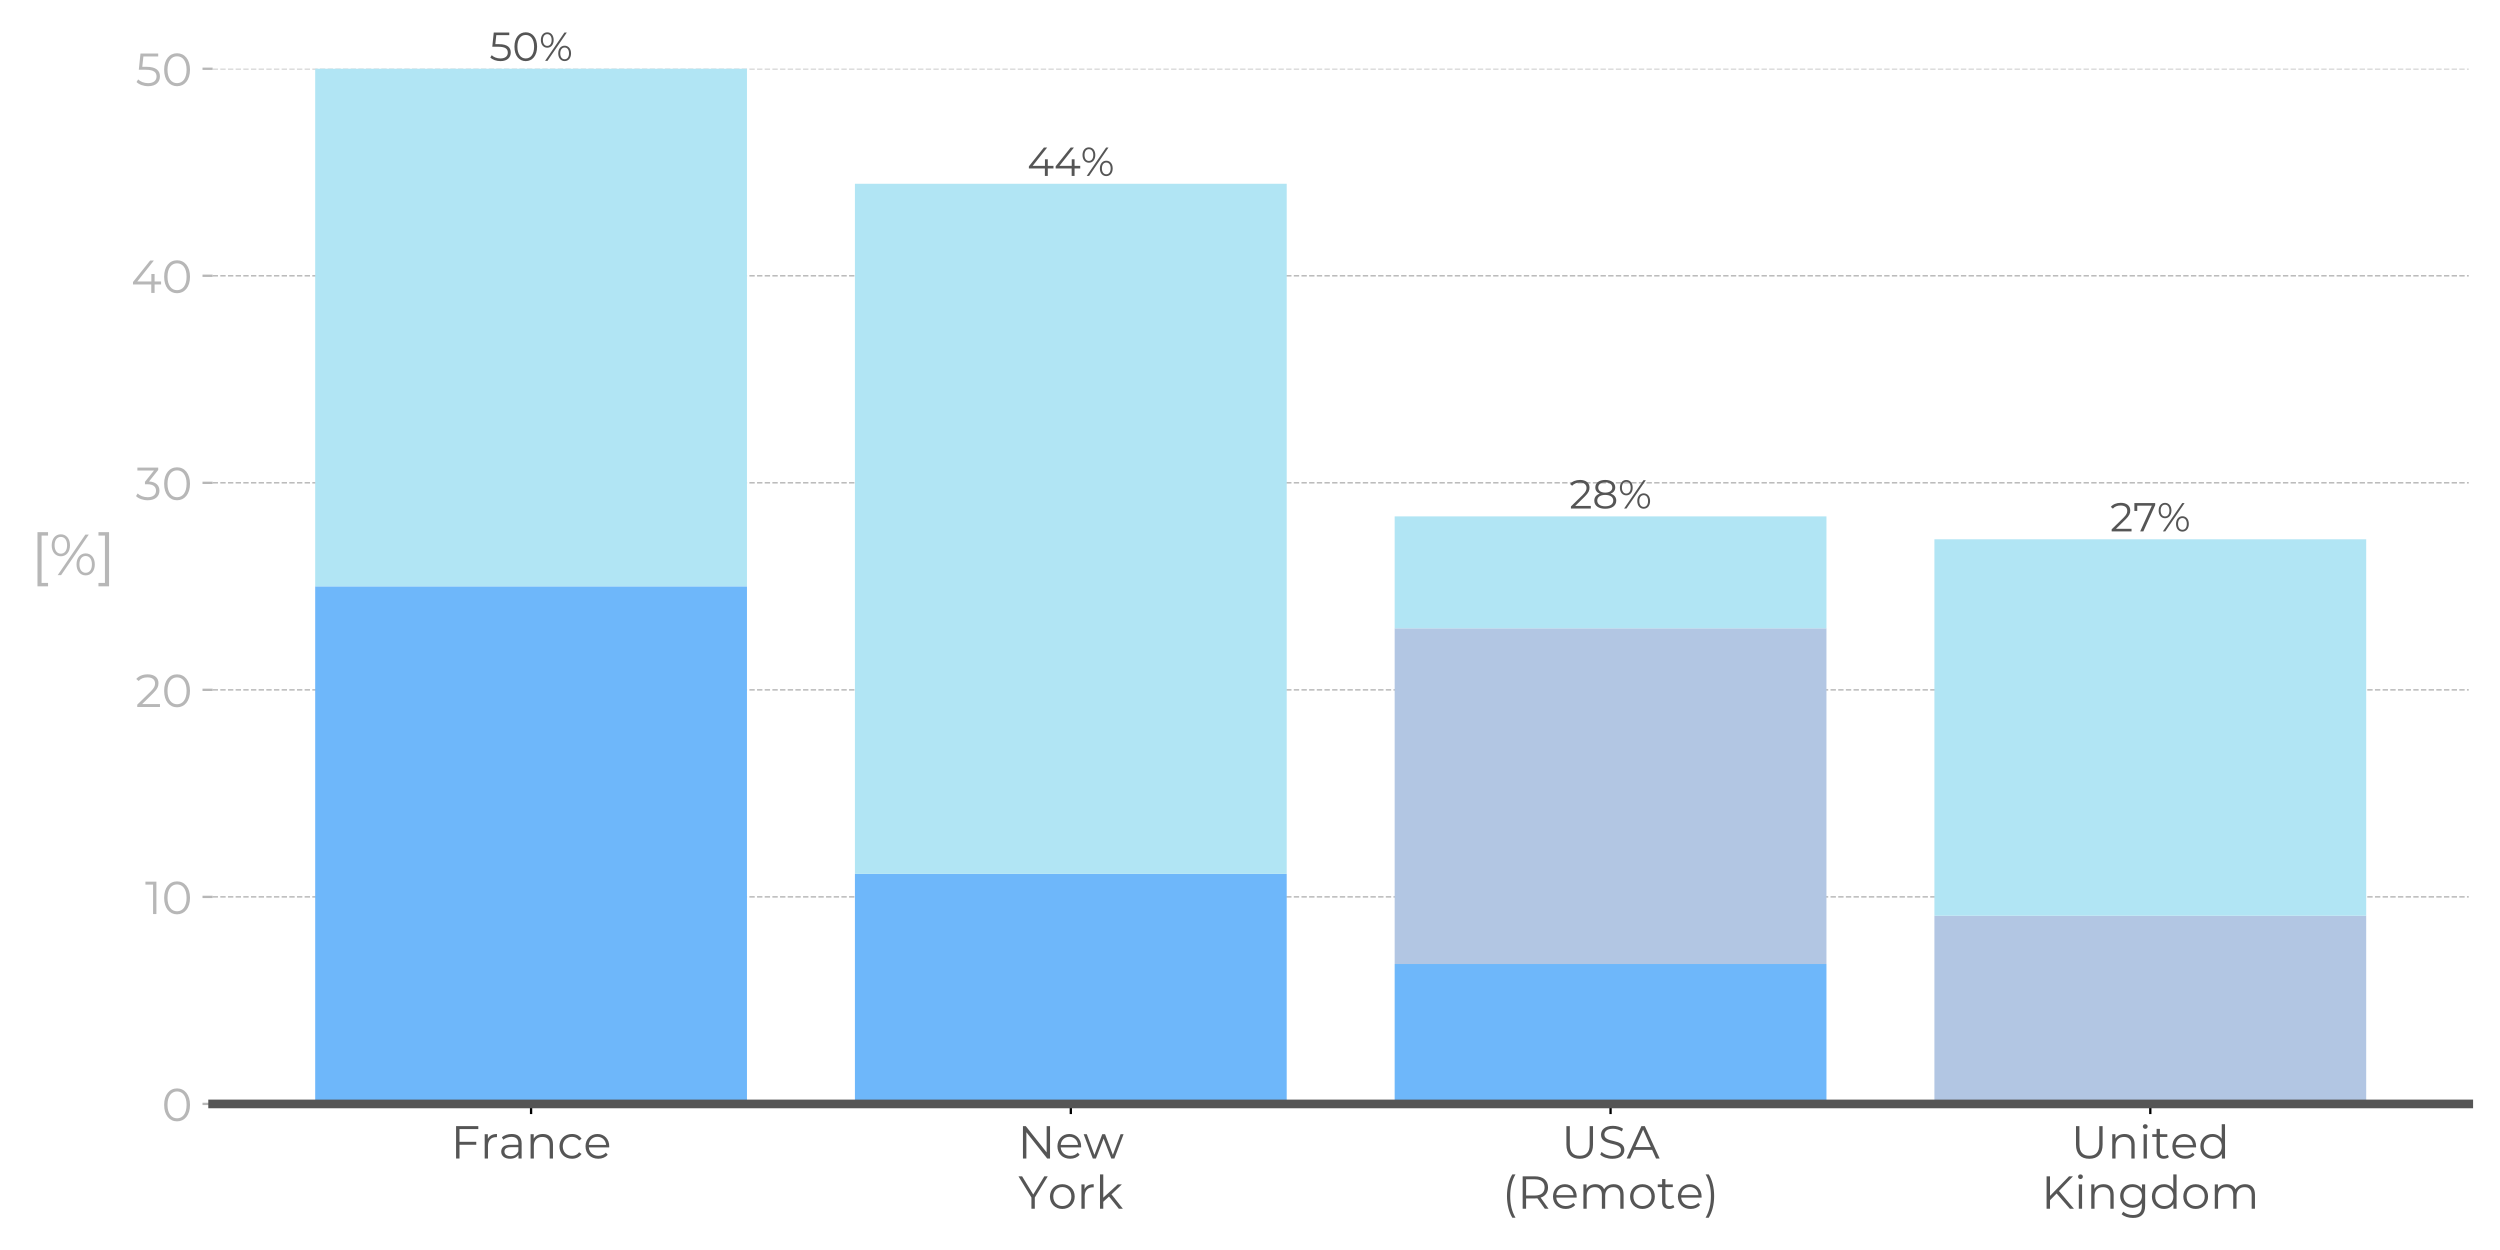
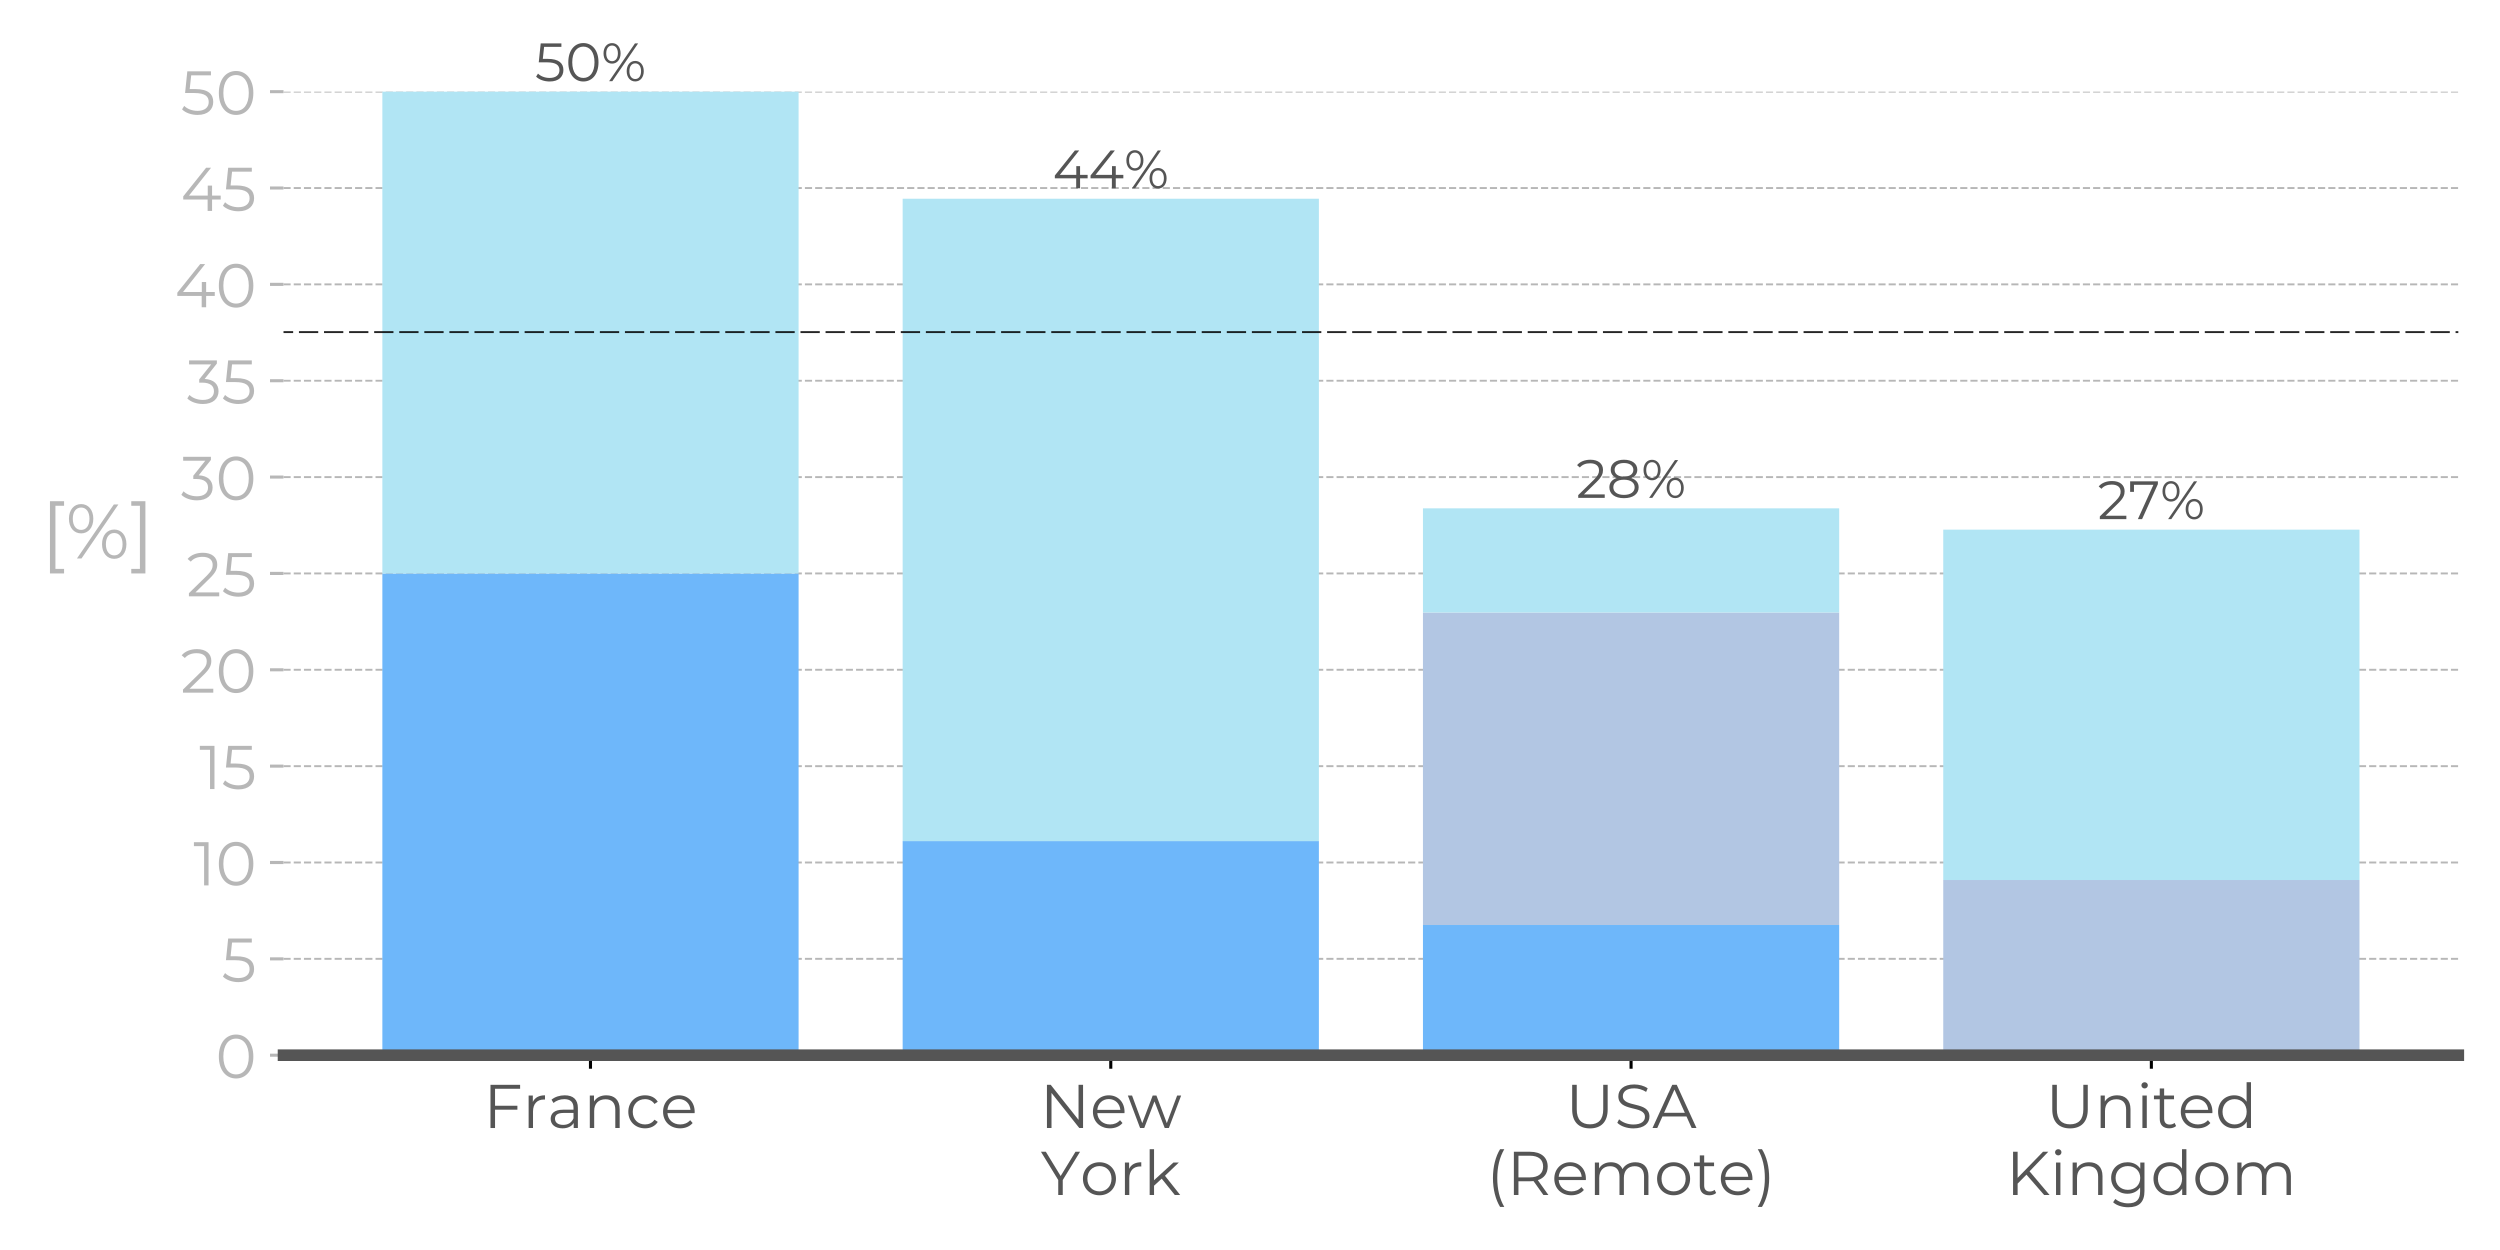
- <svg xmlns="http://www.w3.org/2000/svg" xmlns:xlink="http://www.w3.org/1999/xlink" width="864pt" height="432pt" viewBox="0 0 864 432" version="1.1">
+ <svg xmlns="http://www.w3.org/2000/svg" xmlns:xlink="http://www.w3.org/1999/xlink" width="648pt" height="324pt" viewBox="0 0 648 324" version="1.1">
  <defs>
    <style type="text/css">*{stroke-linejoin: round; stroke-linecap: butt}</style>
  </defs>
  <g id="figure_1">
    <g id="patch_1">
-       <path d="M 0 432  L 864 432  L 864 0  L 0 0  L 0 432  z " style="fill: none" />
+       <path d="M 0 324  L 648 324  L 648 0  L 0 0  L 0 324  z " style="fill: none" />
    </g>
    <g id="axes_1">
      <g id="patch_2">
-         <path d="M 73.485 381.512  L 853.2 381.512  L 853.2 23.76  L 73.485 23.76  L 73.485 381.512  z " style="fill: none" />
+         <path d="M 73.485 273.512  L 637.2 273.512  L 637.2 23.76  L 73.485 23.76  L 73.485 273.512  z " style="fill: none" />
      </g>
      <g id="matplotlib.axis_1">
        <g id="xtick_1">
          <g id="line2d_1">
            <defs>
-               <path id="me132c489d0" d="M 0 0  L 0 3.5  " style="stroke: #000000; stroke-width: 0.8" />
+               <path id="m0c8b3133d4" d="M 0 0  L 0 3.5  " style="stroke: #000000; stroke-width: 0.8" />
            </defs>
            <g>
-               <use xlink:href="#me132c489d0" x="183.54" y="381.512" style="stroke: #000000; stroke-width: 0.8" />
+               <use xlink:href="#m0c8b3133d4" x="153.052" y="273.512" style="stroke: #000000; stroke-width: 0.8" />
            </g>
          </g>
          <g id="text_1">
-             <g style="fill: #555555" transform="translate(155.7967 400.3845)scale(0.16 -0.16)">
+             <g style="fill: #555555" transform="translate(125.3087 292.3845)scale(0.16 -0.16)">
              <defs>
                <path id="Montserrat-Regular-46" d="M 3802 4070  L 3802 4480  L 730 4480  L 730 0  L 1203 0  L 1203 1901  L 3520 1901  L 3520 2310  L 1203 2310  L 1203 4070  L 3802 4070  z " transform="scale(0.015625)" />
                <path id="Montserrat-Regular-72" d="M 1069 2707  L 1069 3366  L 634 3366  L 634 0  L 1088 0  L 1088 1715  C 1088 2509 1517 2957 2221 2957  C 2253 2957 2291 2950 2330 2950  L 2330 3392  C 1709 3392 1280 3155 1069 2707  z " transform="scale(0.015625)" />
                <path id="Montserrat-Regular-61" d="M 1811 3392  C 1280 3392 781 3226 442 2938  L 646 2598  C 922 2842 1331 2995 1766 2995  C 2394 2995 2720 2682 2720 2106  L 2720 1901  L 1651 1901  C 685 1901 352 1466 352 947  C 352 365 819 -32 1581 -32  C 2138 -32 2534 179 2739 525  L 2739 0  L 3174 0  L 3174 2086  C 3174 2957 2682 3392 1811 3392  z M 1651 326  C 1114 326 800 570 800 960  C 800 1306 1011 1562 1664 1562  L 2720 1562  L 2720 1011  C 2541 570 2163 326 1651 326  z " transform="scale(0.015625)" />
                <path id="Montserrat-Regular-6e" d="M 2349 3392  C 1766 3392 1312 3155 1069 2746  L 1069 3366  L 634 3366  L 634 0  L 1088 0  L 1088 1766  C 1088 2534 1542 2982 2266 2982  C 2906 2982 3277 2618 3277 1907  L 3277 0  L 3731 0  L 3731 1952  C 3731 2918 3168 3392 2349 3392  z " transform="scale(0.015625)" />
                <path id="Montserrat-Regular-63" d="M 2029 -32  C 2598 -32 3078 198 3347 634  L 3008 864  C 2778 525 2419 371 2029 371  C 1293 371 755 890 755 1683  C 755 2470 1293 2995 2029 2995  C 2419 2995 2778 2835 3008 2496  L 3347 2726  C 3078 3168 2598 3392 2029 3392  C 1024 3392 294 2688 294 1683  C 294 678 1024 -32 2029 -32  z " transform="scale(0.015625)" />
                <path id="Montserrat-Regular-65" d="M 3571 1683  C 3571 2694 2886 3392 1939 3392  C 992 3392 294 2682 294 1683  C 294 685 1011 -32 2061 -32  C 2592 -32 3059 160 3360 518  L 3104 813  C 2848 518 2483 371 2074 371  C 1338 371 800 838 749 1542  L 3565 1542  C 3565 1594 3571 1645 3571 1683  z M 1939 3002  C 2598 3002 3078 2541 3136 1882  L 749 1882  C 806 2541 1286 3002 1939 3002  z " transform="scale(0.015625)" />
              </defs>
              <use xlink:href="#Montserrat-Regular-46" />
              <use xlink:href="#Montserrat-Regular-72" x="63.3" />
              <use xlink:href="#Montserrat-Regular-61" x="103.4" />
              <use xlink:href="#Montserrat-Regular-6e" x="162.4" />
              <use xlink:href="#Montserrat-Regular-63" x="230.1" />
              <use xlink:href="#Montserrat-Regular-65" x="286.4" />
            </g>
          </g>
        </g>
        <g id="xtick_2">
          <g id="line2d_2">
            <g>
-               <use xlink:href="#me132c489d0" x="370.075" y="381.512" style="stroke: #000000; stroke-width: 0.8" />
+               <use xlink:href="#m0c8b3133d4" x="287.912" y="273.512" style="stroke: #000000; stroke-width: 0.8" />
            </g>
          </g>
          <g id="text_2">
-             <g style="fill: #555555" transform="translate(351.7064 400.3845)scale(0.16 -0.16)">
+             <g style="fill: #555555" transform="translate(269.5437 292.3845)scale(0.16 -0.16)">
              <defs>
                <path id="Montserrat-Regular-4e" d="M 4006 4480  L 4006 845  L 1120 4480  L 730 4480  L 730 0  L 1203 0  L 1203 3635  L 4083 0  L 4474 0  L 4474 4480  L 4006 4480  z " transform="scale(0.015625)" />
                <path id="Montserrat-Regular-77" d="M 5158 3366  L 4090 506  L 3014 3366  L 2624 3366  L 1542 506  L 486 3366  L 51 3366  L 1318 0  L 1747 0  L 2810 2758  L 3872 0  L 4301 0  L 5574 3366  L 5158 3366  z " transform="scale(0.015625)" />
              </defs>
              <use xlink:href="#Montserrat-Regular-4e" />
              <use xlink:href="#Montserrat-Regular-65" x="81.3" />
              <use xlink:href="#Montserrat-Regular-77" x="141.7" />
            </g>
-             <g style="fill: #555555" transform="translate(351.9639 417.7365)scale(0.16 -0.16)">
+             <g style="fill: #555555" transform="translate(269.8012 309.7365)scale(0.16 -0.16)">
              <defs>
                <path id="Montserrat-Regular-59" d="M 4058 4480  L 3584 4480  L 2048 1965  L 512 4480  L 6 4480  L 1798 1549  L 1798 0  L 2266 0  L 2266 1549  L 4058 4480  z " transform="scale(0.015625)" />
                <path id="Montserrat-Regular-6f" d="M 2010 -32  C 2995 -32 3718 685 3718 1683  C 3718 2682 2995 3392 2010 3392  C 1024 3392 294 2682 294 1683  C 294 685 1024 -32 2010 -32  z M 2010 371  C 1293 371 755 896 755 1683  C 755 2470 1293 2995 2010 2995  C 2726 2995 3258 2470 3258 1683  C 3258 896 2726 371 2010 371  z " transform="scale(0.015625)" />
                <path id="Montserrat-Regular-6b" d="M 3238 0  L 3795 0  L 2221 1990  L 3661 3366  L 3098 3366  L 1088 1530  L 1088 4749  L 634 4749  L 634 0  L 1088 0  L 1088 960  L 1882 1690  L 3238 0  z " transform="scale(0.015625)" />
              </defs>
              <use xlink:href="#Montserrat-Regular-59" />
              <use xlink:href="#Montserrat-Regular-6f" x="63.5" />
              <use xlink:href="#Montserrat-Regular-72" x="126.2" />
              <use xlink:href="#Montserrat-Regular-6b" x="166.3" />
            </g>
          </g>
        </g>
        <g id="xtick_3">
          <g id="line2d_3">
            <g>
-               <use xlink:href="#me132c489d0" x="556.61" y="381.512" style="stroke: #000000; stroke-width: 0.8" />
+               <use xlink:href="#m0c8b3133d4" x="422.773" y="273.512" style="stroke: #000000; stroke-width: 0.8" />
            </g>
          </g>
          <g id="text_3">
-             <g style="fill: #555555" transform="translate(539.6173 400.3845)scale(0.16 -0.16)">
+             <g style="fill: #555555" transform="translate(405.78 292.3845)scale(0.16 -0.16)">
              <defs>
                <path id="Montserrat-Regular-55" d="M 2534 -38  C 3680 -38 4371 627 4371 1914  L 4371 4480  L 3910 4480  L 3910 1933  C 3910 870 3411 384 2534 384  C 1664 384 1165 870 1165 1933  L 1165 4480  L 691 4480  L 691 1914  C 691 627 1389 -38 2534 -38  z " transform="scale(0.015625)" />
                <path id="Montserrat-Regular-53" d="M 1965 -38  C 3110 -38 3635 525 3635 1184  C 3635 2816 877 2074 877 3302  C 877 3750 1242 4115 2061 4115  C 2458 4115 2906 3994 3290 3744  L 3450 4122  C 3091 4371 2566 4518 2061 4518  C 922 4518 410 3949 410 3290  C 410 1632 3168 2387 3168 1158  C 3168 717 2803 365 1965 365  C 1376 365 806 595 486 909  L 301 544  C 634 198 1293 -38 1965 -38  z " transform="scale(0.015625)" />
                <path id="Montserrat-Regular-41" d="M 4077 0  L 4576 0  L 2528 4480  L 2061 4480  L 13 0  L 506 0  L 1043 1197  L 3539 1197  L 4077 0  z M 1216 1581  L 2291 3987  L 3366 1581  L 1216 1581  z " transform="scale(0.015625)" />
              </defs>
              <use xlink:href="#Montserrat-Regular-55" />
              <use xlink:href="#Montserrat-Regular-53" x="79.2" />
              <use xlink:href="#Montserrat-Regular-41" x="140.7" />
            </g>
-             <g style="fill: #555555" transform="translate(519.1448 417.7365)scale(0.16 -0.16)">
+             <g style="fill: #555555" transform="translate(385.3075 309.7365)scale(0.16 -0.16)">
              <defs>
                <path id="Montserrat-Regular-28" d="M 1408 -1242  L 1843 -1242  C 1338 -365 1114 614 1114 1754  C 1114 2893 1338 3872 1843 4749  L 1408 4749  C 934 3987 666 2931 666 1754  C 666 576 934 -467 1408 -1242  z " transform="scale(0.015625)" />
                <path id="Montserrat-Regular-52" d="M 4307 0  L 3213 1536  C 3866 1747 4237 2240 4237 2944  C 4237 3904 3546 4480 2406 4480  L 730 4480  L 730 0  L 1203 0  L 1203 1421  L 2406 1421  C 2534 1421 2650 1427 2765 1440  L 3789 0  L 4307 0  z M 2394 1824  L 1203 1824  L 1203 4070  L 2394 4070  C 3290 4070 3763 3661 3763 2944  C 3763 2240 3290 1824 2394 1824  z " transform="scale(0.015625)" />
                <path id="Montserrat-Regular-6d" d="M 4832 3392  C 4224 3392 3744 3117 3501 2682  C 3296 3155 2861 3392 2304 3392  C 1741 3392 1306 3155 1069 2752  L 1069 3366  L 634 3366  L 634 0  L 1088 0  L 1088 1766  C 1088 2534 1530 2982 2214 2982  C 2829 2982 3187 2618 3187 1907  L 3187 0  L 3642 0  L 3642 1766  C 3642 2534 4077 2982 4768 2982  C 5376 2982 5734 2618 5734 1907  L 5734 0  L 6189 0  L 6189 1952  C 6189 2918 5651 3392 4832 3392  z " transform="scale(0.015625)" />
                <path id="Montserrat-Regular-74" d="M 2246 531  C 2118 416 1933 358 1747 358  C 1370 358 1165 576 1165 973  L 1165 2982  L 2189 2982  L 2189 3366  L 1165 3366  L 1165 4102  L 710 4102  L 710 3366  L 109 3366  L 109 2982  L 710 2982  L 710 947  C 710 326 1062 -32 1696 -32  C 1958 -32 2227 45 2406 205  L 2246 531  z " transform="scale(0.015625)" />
                <path id="Montserrat-Regular-29" d="M 691 -1242  C 1171 -467 1440 576 1440 1754  C 1440 2931 1171 3987 691 4749  L 256 4749  C 768 3872 992 2893 992 1754  C 992 614 768 -365 256 -1242  L 691 -1242  z " transform="scale(0.015625)" />
              </defs>
              <use xlink:href="#Montserrat-Regular-28" />
              <use xlink:href="#Montserrat-Regular-52" x="32.9" />
              <use xlink:href="#Montserrat-Regular-65" x="105.2" />
              <use xlink:href="#Montserrat-Regular-6d" x="165.6" />
              <use xlink:href="#Montserrat-Regular-6f" x="271.7" />
              <use xlink:href="#Montserrat-Regular-74" x="334.4" />
              <use xlink:href="#Montserrat-Regular-65" x="375" />
              <use xlink:href="#Montserrat-Regular-29" x="435.4" />
            </g>
          </g>
        </g>
        <g id="xtick_4">
          <g id="line2d_4">
            <g>
-               <use xlink:href="#me132c489d0" x="743.145" y="381.512" style="stroke: #000000; stroke-width: 0.8" />
+               <use xlink:href="#m0c8b3133d4" x="557.633" y="273.512" style="stroke: #000000; stroke-width: 0.8" />
            </g>
          </g>
          <g id="text_4">
-             <g style="fill: #555555" transform="translate(715.7358 400.3845)scale(0.16 -0.16)">
+             <g style="fill: #555555" transform="translate(530.2238 292.3845)scale(0.16 -0.16)">
              <defs>
                <path id="Montserrat-Regular-69" d="M 864 4102  C 1056 4102 1197 4250 1197 4435  C 1197 4608 1050 4749 864 4749  C 678 4749 531 4602 531 4429  C 531 4250 678 4102 864 4102  z M 634 0  L 1088 0  L 1088 3366  L 634 3366  L 634 0  z " transform="scale(0.015625)" />
                <path id="Montserrat-Regular-64" d="M 3251 4749  L 3251 2726  C 2970 3162 2509 3392 1971 3392  C 1011 3392 294 2701 294 1683  C 294 666 1011 -32 1971 -32  C 2528 -32 2995 211 3270 666  L 3270 0  L 3706 0  L 3706 4749  L 3251 4749  z M 2010 371  C 1293 371 755 896 755 1683  C 755 2470 1293 2995 2010 2995  C 2720 2995 3258 2470 3258 1683  C 3258 896 2720 371 2010 371  z " transform="scale(0.015625)" />
              </defs>
              <use xlink:href="#Montserrat-Regular-55" />
              <use xlink:href="#Montserrat-Regular-6e" x="79.2" />
              <use xlink:href="#Montserrat-Regular-69" x="146.9" />
              <use xlink:href="#Montserrat-Regular-74" x="173.8" />
              <use xlink:href="#Montserrat-Regular-65" x="214.4" />
              <use xlink:href="#Montserrat-Regular-64" x="274.8" />
            </g>
-             <g style="fill: #555555" transform="translate(705.4733 417.7365)scale(0.16 -0.16)">
+             <g style="fill: #555555" transform="translate(519.9613 309.7365)scale(0.16 -0.16)">
              <defs>
                <path id="Montserrat-Regular-4b" d="M 3949 0  L 4512 0  L 2438 2451  L 4378 4480  L 3834 4480  L 1203 1773  L 1203 4480  L 730 4480  L 730 0  L 1203 0  L 1203 1178  L 2118 2106  L 3949 0  z " transform="scale(0.015625)" />
                <path id="Montserrat-Regular-67" d="M 3315 3366  L 3315 2720  C 3034 3162 2547 3392 1984 3392  C 1024 3392 294 2733 294 1766  C 294 800 1024 128 1984 128  C 2534 128 3014 352 3296 781  L 3296 352  C 3296 -480 2906 -870 2054 -870  C 1536 -870 1050 -698 730 -410  L 499 -755  C 851 -1088 1453 -1274 2067 -1274  C 3181 -1274 3750 -749 3750 410  L 3750 3366  L 3315 3366  z M 2029 531  C 1286 531 755 1037 755 1766  C 755 2496 1286 2995 2029 2995  C 2771 2995 3309 2496 3309 1766  C 3309 1037 2771 531 2029 531  z " transform="scale(0.015625)" />
              </defs>
              <use xlink:href="#Montserrat-Regular-4b" />
              <use xlink:href="#Montserrat-Regular-69" x="71.1" />
              <use xlink:href="#Montserrat-Regular-6e" x="98" />
              <use xlink:href="#Montserrat-Regular-67" x="165.7" />
              <use xlink:href="#Montserrat-Regular-64" x="234.3" />
              <use xlink:href="#Montserrat-Regular-6f" x="302.1" />
              <use xlink:href="#Montserrat-Regular-6d" x="364.8" />
            </g>
          </g>
        </g>
      </g>
      <g id="matplotlib.axis_2">
        <g id="ytick_1">
          <g id="line2d_5">
-             <path d="M 73.485 381.512  L 853.2 381.512  " clip-path="url(#pda1906a40c)" style="fill: none; stroke-dasharray: 1.85,0.8; stroke-dashoffset: 0; stroke: #b7b7b7; stroke-width: 0.5" />
+             <path d="M 73.485 273.512  L 637.2 273.512  " clip-path="url(#pdaae83296f)" style="fill: none; stroke-dasharray: 1.85,0.8; stroke-dashoffset: 0; stroke: #b7b7b7; stroke-width: 0.5" />
          </g>
          <g id="line2d_6">
            <defs>
-               <path id="mf0fe02e9a8" d="M 0 0  L -3.5 0  " style="stroke: #b7b7b7; stroke-width: 0.8" />
+               <path id="m629c00f9a1" d="M 0 0  L -3.5 0  " style="stroke: #b7b7b7; stroke-width: 0.8" />
            </defs>
            <g>
-               <use xlink:href="#mf0fe02e9a8" x="73.485" y="381.512" style="fill: #b7b7b7; stroke: #b7b7b7; stroke-width: 0.8" />
+               <use xlink:href="#m629c00f9a1" x="73.485" y="273.512" style="fill: #b7b7b7; stroke: #b7b7b7; stroke-width: 0.8" />
            </g>
          </g>
          <g id="text_5">
-             <g style="fill: #b7b7b7" transform="translate(55.8925 387.4482)scale(0.16 -0.16)">
+             <g style="fill: #b7b7b7" transform="translate(55.8925 279.4482)scale(0.16 -0.16)">
              <defs>
                <path id="Montserrat-Regular-30" d="M 2118 -38  C 3155 -38 3910 813 3910 2240  C 3910 3667 3155 4518 2118 4518  C 1082 4518 333 3667 333 2240  C 333 813 1082 -38 2118 -38  z M 2118 384  C 1338 384 800 1043 800 2240  C 800 3437 1338 4096 2118 4096  C 2899 4096 3437 3437 3437 2240  C 3437 1043 2899 384 2118 384  z " transform="scale(0.015625)" />
              </defs>
              <use xlink:href="#Montserrat-Regular-30" />
            </g>
          </g>
        </g>
        <g id="ytick_2">
          <g id="line2d_7">
-             <path d="M 73.485 309.962  L 853.2 309.962  " clip-path="url(#pda1906a40c)" style="fill: none; stroke-dasharray: 1.85,0.8; stroke-dashoffset: 0; stroke: #b7b7b7; stroke-width: 0.5" />
+             <path d="M 73.485 248.537  L 637.2 248.537  " clip-path="url(#pdaae83296f)" style="fill: none; stroke-dasharray: 1.85,0.8; stroke-dashoffset: 0; stroke: #b7b7b7; stroke-width: 0.5" />
          </g>
          <g id="line2d_8">
            <g>
-               <use xlink:href="#mf0fe02e9a8" x="73.485" y="309.962" style="fill: #b7b7b7; stroke: #b7b7b7; stroke-width: 0.8" />
+               <use xlink:href="#m629c00f9a1" x="73.485" y="248.537" style="fill: #b7b7b7; stroke: #b7b7b7; stroke-width: 0.8" />
            </g>
          </g>
          <g id="text_6">
-             <g style="fill: #b7b7b7" transform="translate(50.1175 315.8979)scale(0.16 -0.16)">
+             <g style="fill: #b7b7b7" transform="translate(57.43 254.4731)scale(0.16 -0.16)">
+               <defs>
+                 <path id="Montserrat-Regular-35" d="M 1510 2643  L 934 2643  L 1088 4070  L 3136 4070  L 3136 4480  L 685 4480  L 454 2234  L 1408 2234  C 2547 2234 2906 1875 2906 1299  C 2906 755 2502 384 1741 384  C 1165 384 653 602 365 902  L 141 538  C 486 186 1101 -38 1747 -38  C 2842 -38 3373 557 3373 1318  C 3373 2112 2861 2643 1510 2643  z " transform="scale(0.015625)" />
+               </defs>
+               <use xlink:href="#Montserrat-Regular-35" />
+             </g>
+           </g>
+         </g>
+         <g id="ytick_3">
+           <g id="line2d_9">
+             <path d="M 73.485 223.562  L 637.2 223.562  " clip-path="url(#pdaae83296f)" style="fill: none; stroke-dasharray: 1.85,0.8; stroke-dashoffset: 0; stroke: #b7b7b7; stroke-width: 0.5" />
+           </g>
+           <g id="line2d_10">
+             <g>
+               <use xlink:href="#m629c00f9a1" x="73.485" y="223.562" style="fill: #b7b7b7; stroke: #b7b7b7; stroke-width: 0.8" />
+             </g>
+           </g>
+           <g id="text_7">
+             <g style="fill: #b7b7b7" transform="translate(50.1175 229.4978)scale(0.16 -0.16)">
              <defs>
                <path id="Montserrat-Regular-31" d="M 58 4480  L 58 4070  L 1114 4070  L 1114 0  L 1574 0  L 1574 4480  L 58 4480  z " transform="scale(0.015625)" />
              </defs>
              <use xlink:href="#Montserrat-Regular-31" />
              <use xlink:href="#Montserrat-Regular-30" x="36.1" />
            </g>
          </g>
        </g>
-         <g id="ytick_3">
-           <g id="line2d_9">
-             <path d="M 73.485 238.411  L 853.2 238.411  " clip-path="url(#pda1906a40c)" style="fill: none; stroke-dasharray: 1.85,0.8; stroke-dashoffset: 0; stroke: #b7b7b7; stroke-width: 0.5" />
-           </g>
-           <g id="line2d_10">
-             <g>
-               <use xlink:href="#mf0fe02e9a8" x="73.485" y="238.411" style="fill: #b7b7b7; stroke: #b7b7b7; stroke-width: 0.8" />
-             </g>
-           </g>
-           <g id="text_7">
-             <g style="fill: #b7b7b7" transform="translate(46.805 244.3475)scale(0.16 -0.16)">
+         <g id="ytick_4">
+           <g id="line2d_11">
+             <path d="M 73.485 198.586  L 637.2 198.586  " clip-path="url(#pdaae83296f)" style="fill: none; stroke-dasharray: 1.85,0.8; stroke-dashoffset: 0; stroke: #b7b7b7; stroke-width: 0.5" />
+           </g>
+           <g id="line2d_12">
+             <g>
+               <use xlink:href="#m629c00f9a1" x="73.485" y="198.586" style="fill: #b7b7b7; stroke: #b7b7b7; stroke-width: 0.8" />
+             </g>
+           </g>
+           <g id="text_8">
+             <g style="fill: #b7b7b7" transform="translate(51.655 204.5226)scale(0.16 -0.16)">
+               <use xlink:href="#Montserrat-Regular-31" />
+               <use xlink:href="#Montserrat-Regular-35" x="36.1" />
+             </g>
+           </g>
+         </g>
+         <g id="ytick_5">
+           <g id="line2d_13">
+             <path d="M 73.485 173.611  L 637.2 173.611  " clip-path="url(#pdaae83296f)" style="fill: none; stroke-dasharray: 1.85,0.8; stroke-dashoffset: 0; stroke: #b7b7b7; stroke-width: 0.5" />
+           </g>
+           <g id="line2d_14">
+             <g>
+               <use xlink:href="#m629c00f9a1" x="73.485" y="173.611" style="fill: #b7b7b7; stroke: #b7b7b7; stroke-width: 0.8" />
+             </g>
+           </g>
+           <g id="text_9">
+             <g style="fill: #b7b7b7" transform="translate(46.805 179.5474)scale(0.16 -0.16)">
              <defs>
                <path id="Montserrat-Regular-32" d="M 928 410  L 2451 1907  C 3053 2496 3187 2880 3187 3309  C 3187 4058 2611 4518 1702 4518  C 1018 4518 461 4288 115 3878  L 442 3597  C 736 3936 1139 4096 1664 4096  C 2349 4096 2714 3776 2714 3258  C 2714 2950 2618 2650 2112 2150  L 250 326  L 250 0  L 3392 0  L 3392 410  L 928 410  z " transform="scale(0.015625)" />
              </defs>
              <use xlink:href="#Montserrat-Regular-32" />
              <use xlink:href="#Montserrat-Regular-30" x="56.8" />
            </g>
          </g>
        </g>
-         <g id="ytick_4">
-           <g id="line2d_11">
-             <path d="M 73.485 166.861  L 853.2 166.861  " clip-path="url(#pda1906a40c)" style="fill: none; stroke-dasharray: 1.85,0.8; stroke-dashoffset: 0; stroke: #b7b7b7; stroke-width: 0.5" />
-           </g>
-           <g id="line2d_12">
-             <g>
-               <use xlink:href="#mf0fe02e9a8" x="73.485" y="166.861" style="fill: #b7b7b7; stroke: #b7b7b7; stroke-width: 0.8" />
-             </g>
-           </g>
-           <g id="text_8">
-             <g style="fill: #b7b7b7" transform="translate(46.8675 172.7971)scale(0.16 -0.16)">
+         <g id="ytick_6">
+           <g id="line2d_15">
+             <path d="M 73.485 148.636  L 637.2 148.636  " clip-path="url(#pdaae83296f)" style="fill: none; stroke-dasharray: 1.85,0.8; stroke-dashoffset: 0; stroke: #b7b7b7; stroke-width: 0.5" />
+           </g>
+           <g id="line2d_16">
+             <g>
+               <use xlink:href="#m629c00f9a1" x="73.485" y="148.636" style="fill: #b7b7b7; stroke: #b7b7b7; stroke-width: 0.8" />
+             </g>
+           </g>
+           <g id="text_10">
+             <g style="fill: #b7b7b7" transform="translate(48.3425 154.5722)scale(0.16 -0.16)">
+               <use xlink:href="#Montserrat-Regular-32" />
+               <use xlink:href="#Montserrat-Regular-35" x="56.8" />
+             </g>
+           </g>
+         </g>
+         <g id="ytick_7">
+           <g id="line2d_17">
+             <path d="M 73.485 123.661  L 637.2 123.661  " clip-path="url(#pdaae83296f)" style="fill: none; stroke-dasharray: 1.85,0.8; stroke-dashoffset: 0; stroke: #b7b7b7; stroke-width: 0.5" />
+           </g>
+           <g id="line2d_18">
+             <g>
+               <use xlink:href="#m629c00f9a1" x="73.485" y="123.661" style="fill: #b7b7b7; stroke: #b7b7b7; stroke-width: 0.8" />
+             </g>
+           </g>
+           <g id="text_11">
+             <g style="fill: #b7b7b7" transform="translate(46.8675 129.597)scale(0.16 -0.16)">
              <defs>
                <path id="Montserrat-Regular-33" d="M 1856 2560  L 3123 4154  L 3123 4480  L 243 4480  L 243 4070  L 2534 4070  L 1293 2515  L 1293 2176  L 1613 2176  C 2445 2176 2822 1824 2822 1286  C 2822 730 2413 384 1670 384  C 1088 384 570 602 282 902  L 58 538  C 403 186 1024 -38 1670 -38  C 2752 -38 3296 538 3296 1286  C 3296 2003 2816 2509 1856 2560  z " transform="scale(0.015625)" />
              </defs>
              <use xlink:href="#Montserrat-Regular-33" />
              <use xlink:href="#Montserrat-Regular-30" x="56.4" />
            </g>
          </g>
        </g>
-         <g id="ytick_5">
-           <g id="line2d_13">
-             <path d="M 73.485 95.31  L 853.2 95.31  " clip-path="url(#pda1906a40c)" style="fill: none; stroke-dasharray: 1.85,0.8; stroke-dashoffset: 0; stroke: #b7b7b7; stroke-width: 0.5" />
-           </g>
-           <g id="line2d_14">
-             <g>
-               <use xlink:href="#mf0fe02e9a8" x="73.485" y="95.31" style="fill: #b7b7b7; stroke: #b7b7b7; stroke-width: 0.8" />
-             </g>
-           </g>
-           <g id="text_9">
-             <g style="fill: #b7b7b7" transform="translate(45.3175 101.2467)scale(0.16 -0.16)">
+         <g id="ytick_8">
+           <g id="line2d_19">
+             <path d="M 73.485 98.686  L 637.2 98.686  " clip-path="url(#pdaae83296f)" style="fill: none; stroke-dasharray: 1.85,0.8; stroke-dashoffset: 0; stroke: #b7b7b7; stroke-width: 0.5" />
+           </g>
+           <g id="line2d_20">
+             <g>
+               <use xlink:href="#m629c00f9a1" x="73.485" y="98.686" style="fill: #b7b7b7; stroke: #b7b7b7; stroke-width: 0.8" />
+             </g>
+           </g>
+           <g id="text_12">
+             <g style="fill: #b7b7b7" transform="translate(48.405 104.6218)scale(0.16 -0.16)">
+               <use xlink:href="#Montserrat-Regular-33" />
+               <use xlink:href="#Montserrat-Regular-35" x="56.4" />
+             </g>
+           </g>
+         </g>
+         <g id="ytick_9">
+           <g id="line2d_21">
+             <path d="M 73.485 73.71  L 637.2 73.71  " clip-path="url(#pdaae83296f)" style="fill: none; stroke-dasharray: 1.85,0.8; stroke-dashoffset: 0; stroke: #b7b7b7; stroke-width: 0.5" />
+           </g>
+           <g id="line2d_22">
+             <g>
+               <use xlink:href="#m629c00f9a1" x="73.485" y="73.71" style="fill: #b7b7b7; stroke: #b7b7b7; stroke-width: 0.8" />
+             </g>
+           </g>
+           <g id="text_13">
+             <g style="fill: #b7b7b7" transform="translate(45.3175 79.64665)scale(0.16 -0.16)">
              <defs>
                <path id="Montserrat-Regular-34" d="M 4141 1587  L 3245 1587  L 3245 2624  L 2797 2624  L 2797 1587  L 851 1587  L 3142 4480  L 2630 4480  L 256 1510  L 256 1178  L 2784 1178  L 2784 0  L 3245 0  L 3245 1178  L 4141 1178  L 4141 1587  z " transform="scale(0.015625)" />
              </defs>
              <use xlink:href="#Montserrat-Regular-34" />
              <use xlink:href="#Montserrat-Regular-30" x="66.1" />
            </g>
          </g>
        </g>
-         <g id="ytick_6">
-           <g id="line2d_15">
-             <path d="M 73.485 23.76  L 853.2 23.76  " clip-path="url(#pda1906a40c)" style="fill: none; stroke-dasharray: 1.85,0.8; stroke-dashoffset: 0; stroke: #b7b7b7; stroke-width: 0.5" />
-           </g>
-           <g id="line2d_16">
-             <g>
-               <use xlink:href="#mf0fe02e9a8" x="73.485" y="23.76" style="fill: #b7b7b7; stroke: #b7b7b7; stroke-width: 0.8" />
-             </g>
-           </g>
-           <g id="text_10">
+         <g id="ytick_10">
+           <g id="line2d_23">
+             <path d="M 73.485 48.735  L 637.2 48.735  " clip-path="url(#pdaae83296f)" style="fill: none; stroke-dasharray: 1.85,0.8; stroke-dashoffset: 0; stroke: #b7b7b7; stroke-width: 0.5" />
+           </g>
+           <g id="line2d_24">
+             <g>
+               <use xlink:href="#m629c00f9a1" x="73.485" y="48.735" style="fill: #b7b7b7; stroke: #b7b7b7; stroke-width: 0.8" />
+             </g>
+           </g>
+           <g id="text_14">
+             <g style="fill: #b7b7b7" transform="translate(46.855 54.67145)scale(0.16 -0.16)">
+               <use xlink:href="#Montserrat-Regular-34" />
+               <use xlink:href="#Montserrat-Regular-35" x="66.1" />
+             </g>
+           </g>
+         </g>
+         <g id="ytick_11">
+           <g id="line2d_25">
+             <path d="M 73.485 23.76  L 637.2 23.76  " clip-path="url(#pdaae83296f)" style="fill: none; stroke-dasharray: 1.85,0.8; stroke-dashoffset: 0; stroke: #b7b7b7; stroke-width: 0.5" />
+           </g>
+           <g id="line2d_26">
+             <g>
+               <use xlink:href="#m629c00f9a1" x="73.485" y="23.76" style="fill: #b7b7b7; stroke: #b7b7b7; stroke-width: 0.8" />
+             </g>
+           </g>
+           <g id="text_15">
            <g style="fill: #b7b7b7" transform="translate(46.8375 29.69625)scale(0.16 -0.16)">
-               <defs>
-                 <path id="Montserrat-Regular-35" d="M 1510 2643  L 934 2643  L 1088 4070  L 3136 4070  L 3136 4480  L 685 4480  L 454 2234  L 1408 2234  C 2547 2234 2906 1875 2906 1299  C 2906 755 2502 384 1741 384  C 1165 384 653 602 365 902  L 141 538  C 486 186 1101 -38 1747 -38  C 2842 -38 3373 557 3373 1318  C 3373 2112 2861 2643 1510 2643  z " transform="scale(0.015625)" />
-               </defs>
              <use xlink:href="#Montserrat-Regular-35" />
              <use xlink:href="#Montserrat-Regular-30" x="56.6" />
            </g>
          </g>
        </g>
-         <g id="text_11">
-           <g style="fill: #b7b7b7" transform="translate(10.6675 198.7548)scale(0.2 -0.2)">
+         <g id="text_16">
+           <g style="fill: #b7b7b7" transform="translate(10.6675 144.7548)scale(0.2 -0.2)">
            <defs>
              <path id="Montserrat-Regular-5b" d="M 730 -1242  L 1901 -1242  L 1901 -864  L 1184 -864  L 1184 4371  L 1901 4371  L 1901 4749  L 730 4749  L 730 -1242  z " transform="scale(0.015625)" />
              <path id="Montserrat-Regular-25" d="M 1280 2080  C 1875 2080 2291 2560 2291 3296  C 2291 4032 1875 4512 1280 4512  C 678 4512 269 4026 269 3296  C 269 2566 678 2080 1280 2080  z M 934 0  L 1312 0  L 4371 4480  L 3994 4480  L 934 0  z M 1280 2368  C 858 2368 589 2720 589 3296  C 589 3872 858 4224 1280 4224  C 1696 4224 1971 3878 1971 3296  C 1971 2714 1696 2368 1280 2368  z M 4026 -32  C 4627 -32 5037 454 5037 1184  C 5037 1914 4627 2400 4026 2400  C 3430 2400 3014 1914 3014 1184  C 3014 454 3430 -32 4026 -32  z M 4026 256  C 3610 256 3334 602 3334 1184  C 3334 1766 3610 2112 4026 2112  C 4448 2112 4717 1760 4717 1184  C 4717 608 4448 256 4026 256  z " transform="scale(0.015625)" />
              <path id="Montserrat-Regular-5d" d="M 1306 -1242  L 1306 4749  L 134 4749  L 134 4371  L 851 4371  L 851 -864  L 134 -864  L 134 -1242  L 1306 -1242  z " transform="scale(0.015625)" />
            </defs>
            <use xlink:href="#Montserrat-Regular-5b" />
            <use xlink:href="#Montserrat-Regular-25" x="31.8" />
            <use xlink:href="#Montserrat-Regular-5d" x="114.7" />
          </g>
        </g>
      </g>
      <g id="patch_3">
-         <path d="M 108.927 381.512  L 258.154 381.512  L 258.154 202.636  L 108.927 202.636  z " clip-path="url(#pda1906a40c)" style="fill: #6eb7fa" />
+         <path d="M 99.108 273.512  L 206.996 273.512  L 206.996 148.636  L 99.108 148.636  z " clip-path="url(#pdaae83296f)" style="fill: #6eb7fa" />
      </g>
      <g id="patch_4">
-         <path d="M 295.461 381.512  L 444.689 381.512  L 444.689 302.012  L 295.461 302.012  z " clip-path="url(#pda1906a40c)" style="fill: #6eb7fa" />
+         <path d="M 233.968 273.512  L 341.856 273.512  L 341.856 218.012  L 233.968 218.012  z " clip-path="url(#pdaae83296f)" style="fill: #6eb7fa" />
      </g>
      <g id="patch_5">
-         <path d="M 481.996 381.512  L 631.224 381.512  L 631.224 333.167  L 481.996 333.167  z " clip-path="url(#pda1906a40c)" style="fill: #6eb7fa" />
+         <path d="M 368.829 273.512  L 476.717 273.512  L 476.717 239.762  L 368.829 239.762  z " clip-path="url(#pdaae83296f)" style="fill: #6eb7fa" />
      </g>
      <g id="patch_6">
-         <path d="M 668.531 381.512  L 817.758 381.512  L 817.758 381.512  L 668.531 381.512  z " clip-path="url(#pda1906a40c)" style="fill: #6eb7fa" />
+         <path d="M 503.689 273.512  L 611.577 273.512  L 611.577 273.512  L 503.689 273.512  z " clip-path="url(#pdaae83296f)" style="fill: #6eb7fa" />
      </g>
      <g id="patch_7">
-         <path d="M 108.927 202.636  L 258.154 202.636  L 258.154 202.636  L 108.927 202.636  z " clip-path="url(#pda1906a40c)" style="fill: #b2c6e3" />
+         <path d="M 99.108 148.636  L 206.996 148.636  L 206.996 148.636  L 99.108 148.636  z " clip-path="url(#pdaae83296f)" style="fill: #b2c6e3" />
      </g>
      <g id="patch_8">
-         <path d="M 295.461 302.012  L 444.689 302.012  L 444.689 302.012  L 295.461 302.012  z " clip-path="url(#pda1906a40c)" style="fill: #b2c6e3" />
+         <path d="M 233.968 218.012  L 341.856 218.012  L 341.856 218.012  L 233.968 218.012  z " clip-path="url(#pdaae83296f)" style="fill: #b2c6e3" />
      </g>
      <g id="patch_9">
-         <path d="M 481.996 333.167  L 631.224 333.167  L 631.224 217.139  L 481.996 217.139  z " clip-path="url(#pda1906a40c)" style="fill: #b2c6e3" />
+         <path d="M 368.829 239.762  L 476.717 239.762  L 476.717 158.761  L 368.829 158.761  z " clip-path="url(#pdaae83296f)" style="fill: #b2c6e3" />
      </g>
      <g id="patch_10">
-         <path d="M 668.531 381.512  L 817.758 381.512  L 817.758 316.466  L 668.531 316.466  z " clip-path="url(#pda1906a40c)" style="fill: #b2c6e3" />
+         <path d="M 503.689 273.512  L 611.577 273.512  L 611.577 228.103  L 503.689 228.103  z " clip-path="url(#pdaae83296f)" style="fill: #b2c6e3" />
      </g>
      <g id="patch_11">
-         <path d="M 108.927 202.636  L 258.154 202.636  L 258.154 23.76  L 108.927 23.76  z " clip-path="url(#pda1906a40c)" style="fill: #b1e5f4" />
+         <path d="M 99.108 148.636  L 206.996 148.636  L 206.996 23.76  L 99.108 23.76  z " clip-path="url(#pdaae83296f)" style="fill: #b1e5f4" />
      </g>
      <g id="patch_12">
-         <path d="M 295.461 302.012  L 444.689 302.012  L 444.689 63.51  L 295.461 63.51  z " clip-path="url(#pda1906a40c)" style="fill: #b1e5f4" />
+         <path d="M 233.968 218.012  L 341.856 218.012  L 341.856 51.51  L 233.968 51.51  z " clip-path="url(#pdaae83296f)" style="fill: #b1e5f4" />
      </g>
      <g id="patch_13">
-         <path d="M 481.996 217.139  L 631.224 217.139  L 631.224 178.464  L 481.996 178.464  z " clip-path="url(#pda1906a40c)" style="fill: #b1e5f4" />
+         <path d="M 368.829 158.761  L 476.717 158.761  L 476.717 131.761  L 368.829 131.761  z " clip-path="url(#pdaae83296f)" style="fill: #b1e5f4" />
      </g>
      <g id="patch_14">
-         <path d="M 668.531 316.466  L 817.758 316.466  L 817.758 186.375  L 668.531 186.375  z " clip-path="url(#pda1906a40c)" style="fill: #b1e5f4" />
-       </g>
-       <g id="text_12">
-         <g style="fill: #555555" transform="translate(169.1412 21.04312)scale(0.14 -0.14)">
+         <path d="M 503.689 228.103  L 611.577 228.103  L 611.577 137.284  L 503.689 137.284  z " clip-path="url(#pdaae83296f)" style="fill: #b1e5f4" />
+       </g>
+       <g id="text_17">
+         <g style="fill: #555555" transform="translate(138.6532 21.04312)scale(0.14 -0.14)">
          <use xlink:href="#Montserrat-Regular-35" />
          <use xlink:href="#Montserrat-Regular-30" x="56.6" />
          <use xlink:href="#Montserrat-Regular-25" x="122.8" />
        </g>
      </g>
-       <g id="text_13">
-         <g style="fill: #555555" transform="translate(355.0186 60.79335)scale(0.14 -0.14)">
+       <g id="text_18">
+         <g style="fill: #555555" transform="translate(272.8559 48.79335)scale(0.14 -0.14)">
          <use xlink:href="#Montserrat-Regular-34" />
          <use xlink:href="#Montserrat-Regular-34" x="66.1" />
          <use xlink:href="#Montserrat-Regular-25" x="132.2" />
        </g>
      </g>
-       <g id="text_14">
-         <g style="fill: #555555" transform="translate(542.3648 175.7467)scale(0.14 -0.14)">
+       <g id="text_19">
+         <g style="fill: #555555" transform="translate(408.5275 129.044)scale(0.14 -0.14)">
          <defs>
            <path id="Montserrat-Regular-38" d="M 2899 2349  C 3360 2528 3616 2867 3616 3334  C 3616 4064 2982 4518 2035 4518  C 1088 4518 467 4064 467 3334  C 467 2867 717 2528 1171 2349  C 614 2163 307 1786 307 1248  C 307 454 960 -38 2035 -38  C 3104 -38 3776 454 3776 1248  C 3776 1779 3462 2163 2899 2349  z M 928 3322  C 928 3821 1357 4128 2035 4128  C 2707 4128 3149 3821 3149 3315  C 3149 2829 2733 2515 2035 2515  C 1338 2515 928 2829 928 3322  z M 2035 352  C 1242 352 774 698 774 1254  C 774 1805 1242 2150 2035 2150  C 2829 2150 3302 1805 3302 1254  C 3302 698 2829 352 2035 352  z " transform="scale(0.015625)" />
          </defs>
          <use xlink:href="#Montserrat-Regular-32" />
          <use xlink:href="#Montserrat-Regular-38" x="56.8" />
          <use xlink:href="#Montserrat-Regular-25" x="120.6" />
        </g>
      </g>
-       <g id="text_15">
-         <g style="fill: #555555" transform="translate(729.2419 183.6577)scale(0.14 -0.14)">
+       <g id="text_20">
+         <g style="fill: #555555" transform="translate(543.7299 134.5668)scale(0.14 -0.14)">
          <defs>
            <path id="Montserrat-Regular-37" d="M 205 4480  L 205 3232  L 659 3232  L 659 4070  L 2963 4070  L 1120 0  L 1619 0  L 3494 4154  L 3494 4480  L 205 4480  z " transform="scale(0.015625)" />
          </defs>
          <use xlink:href="#Montserrat-Regular-32" />
          <use xlink:href="#Montserrat-Regular-37" x="56.8" />
          <use xlink:href="#Montserrat-Regular-25" x="115.7" />
        </g>
      </g>
-       <g id="line2d_17">
-         <path d="M 73.485 381.512  L 853.2 381.512  " style="fill: none; stroke: #555555; stroke-width: 3; stroke-linecap: square" />
+       <g id="line2d_27">
+         <path d="M 73.485 273.512  L 637.2 273.512  " style="fill: none; stroke: #555555; stroke-width: 3; stroke-linecap: square" />
+       </g>
+       <g id="line2d_28">
+         <path d="M 73.485 86.079  L 637.2 86.079  " clip-path="url(#pdaae83296f)" style="fill: none; stroke-dasharray: 5,1.5; stroke-dashoffset: 2.5; stroke: #000000; stroke-opacity: 0.85; stroke-width: 0.5" />
      </g>
    </g>
  </g>
  <defs>
-     <clipPath id="pda1906a40c">
-       <rect x="73.485" y="23.76" width="779.715" height="357.752" />
+     <clipPath id="pdaae83296f">
+       <rect x="73.485" y="23.76" width="563.715" height="249.752" />
    </clipPath>
  </defs>
</svg>
